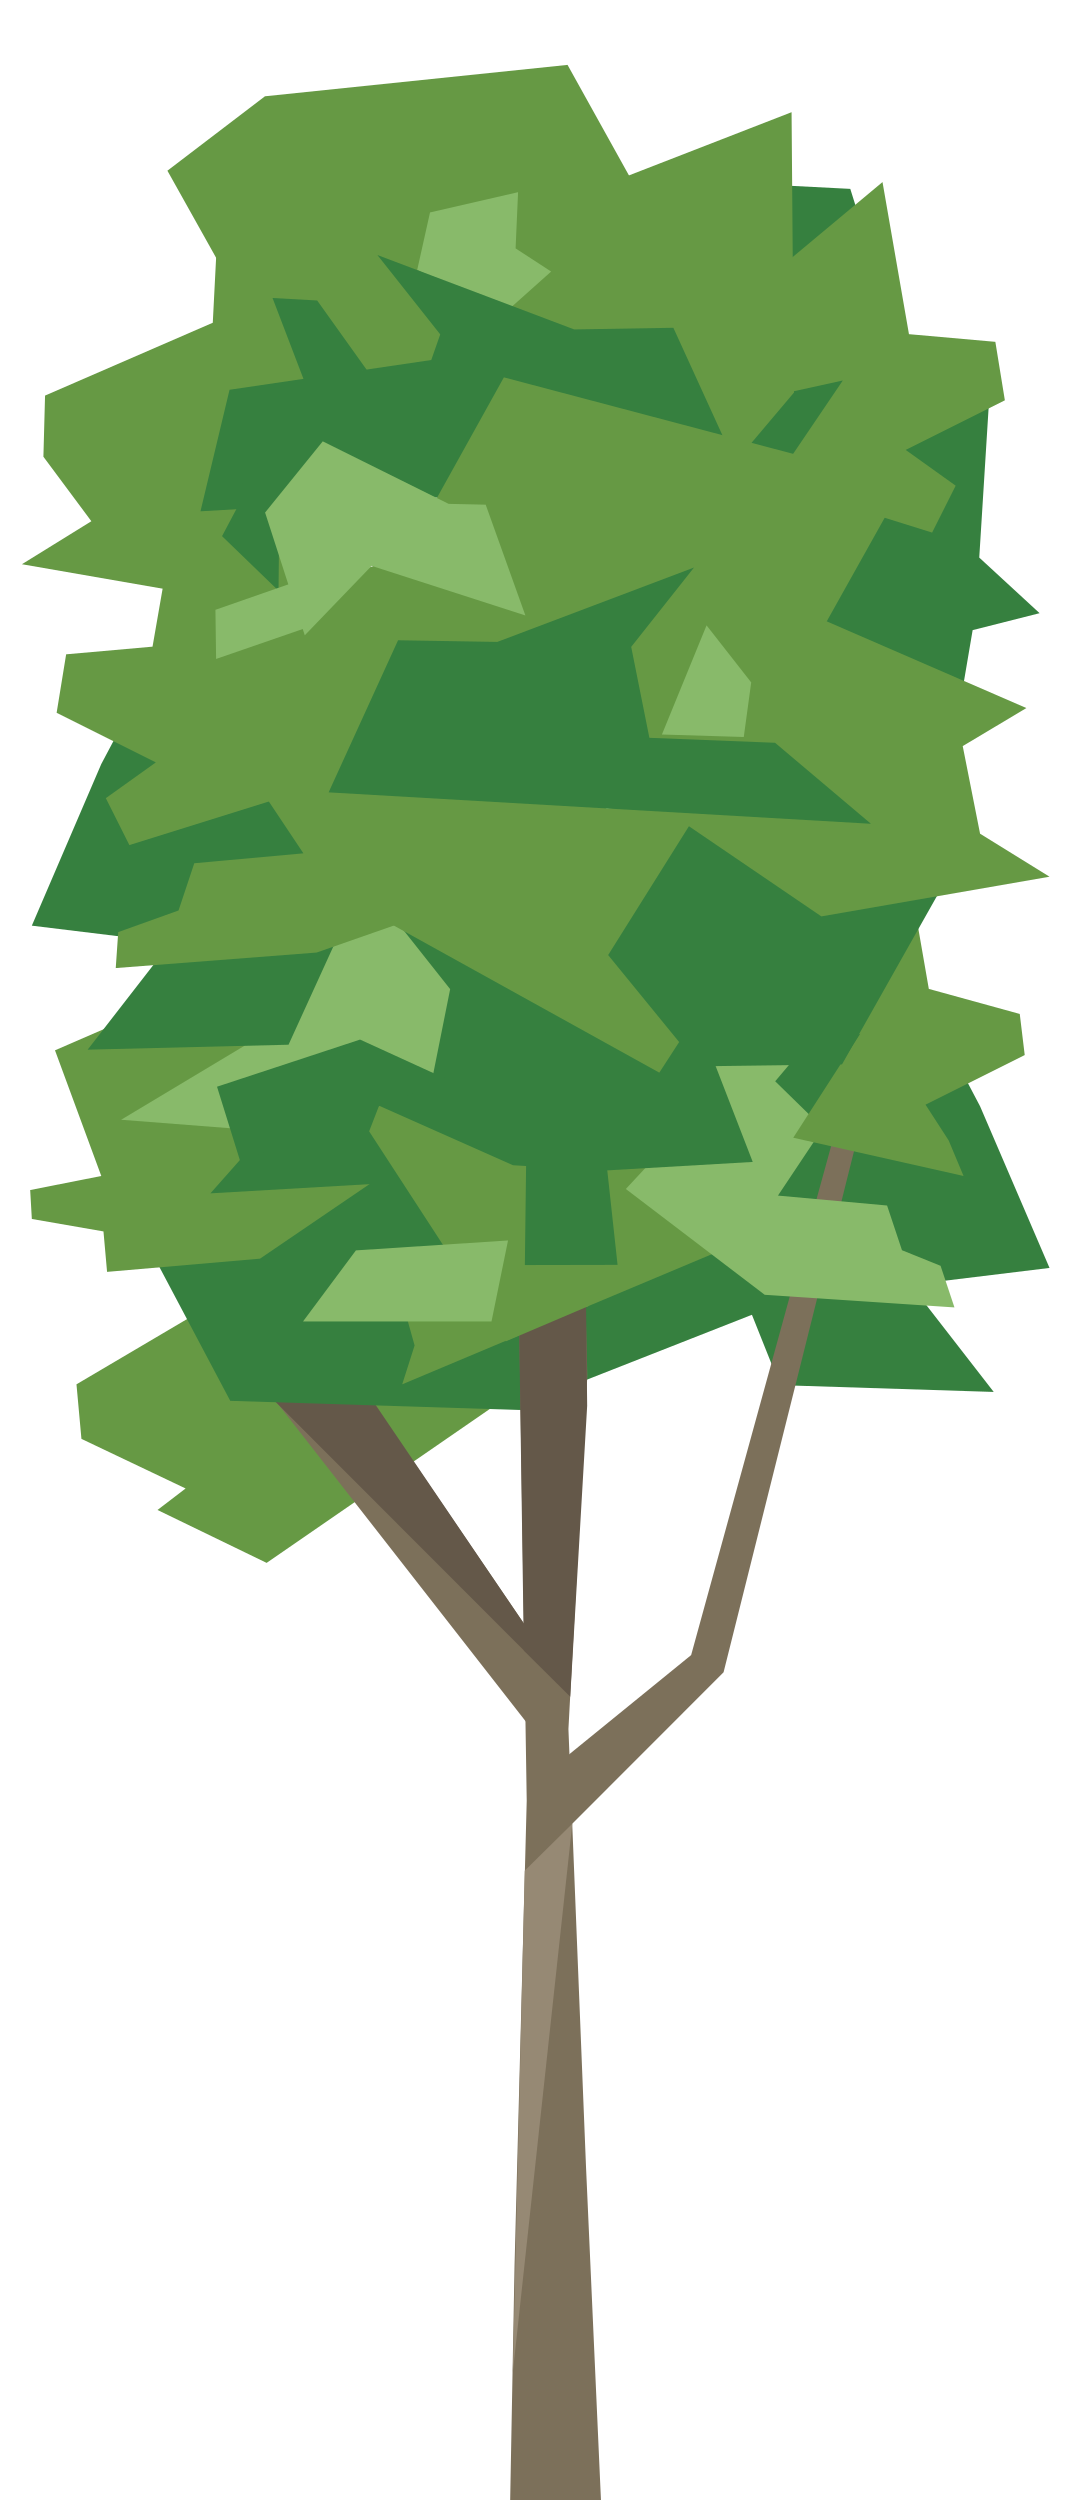
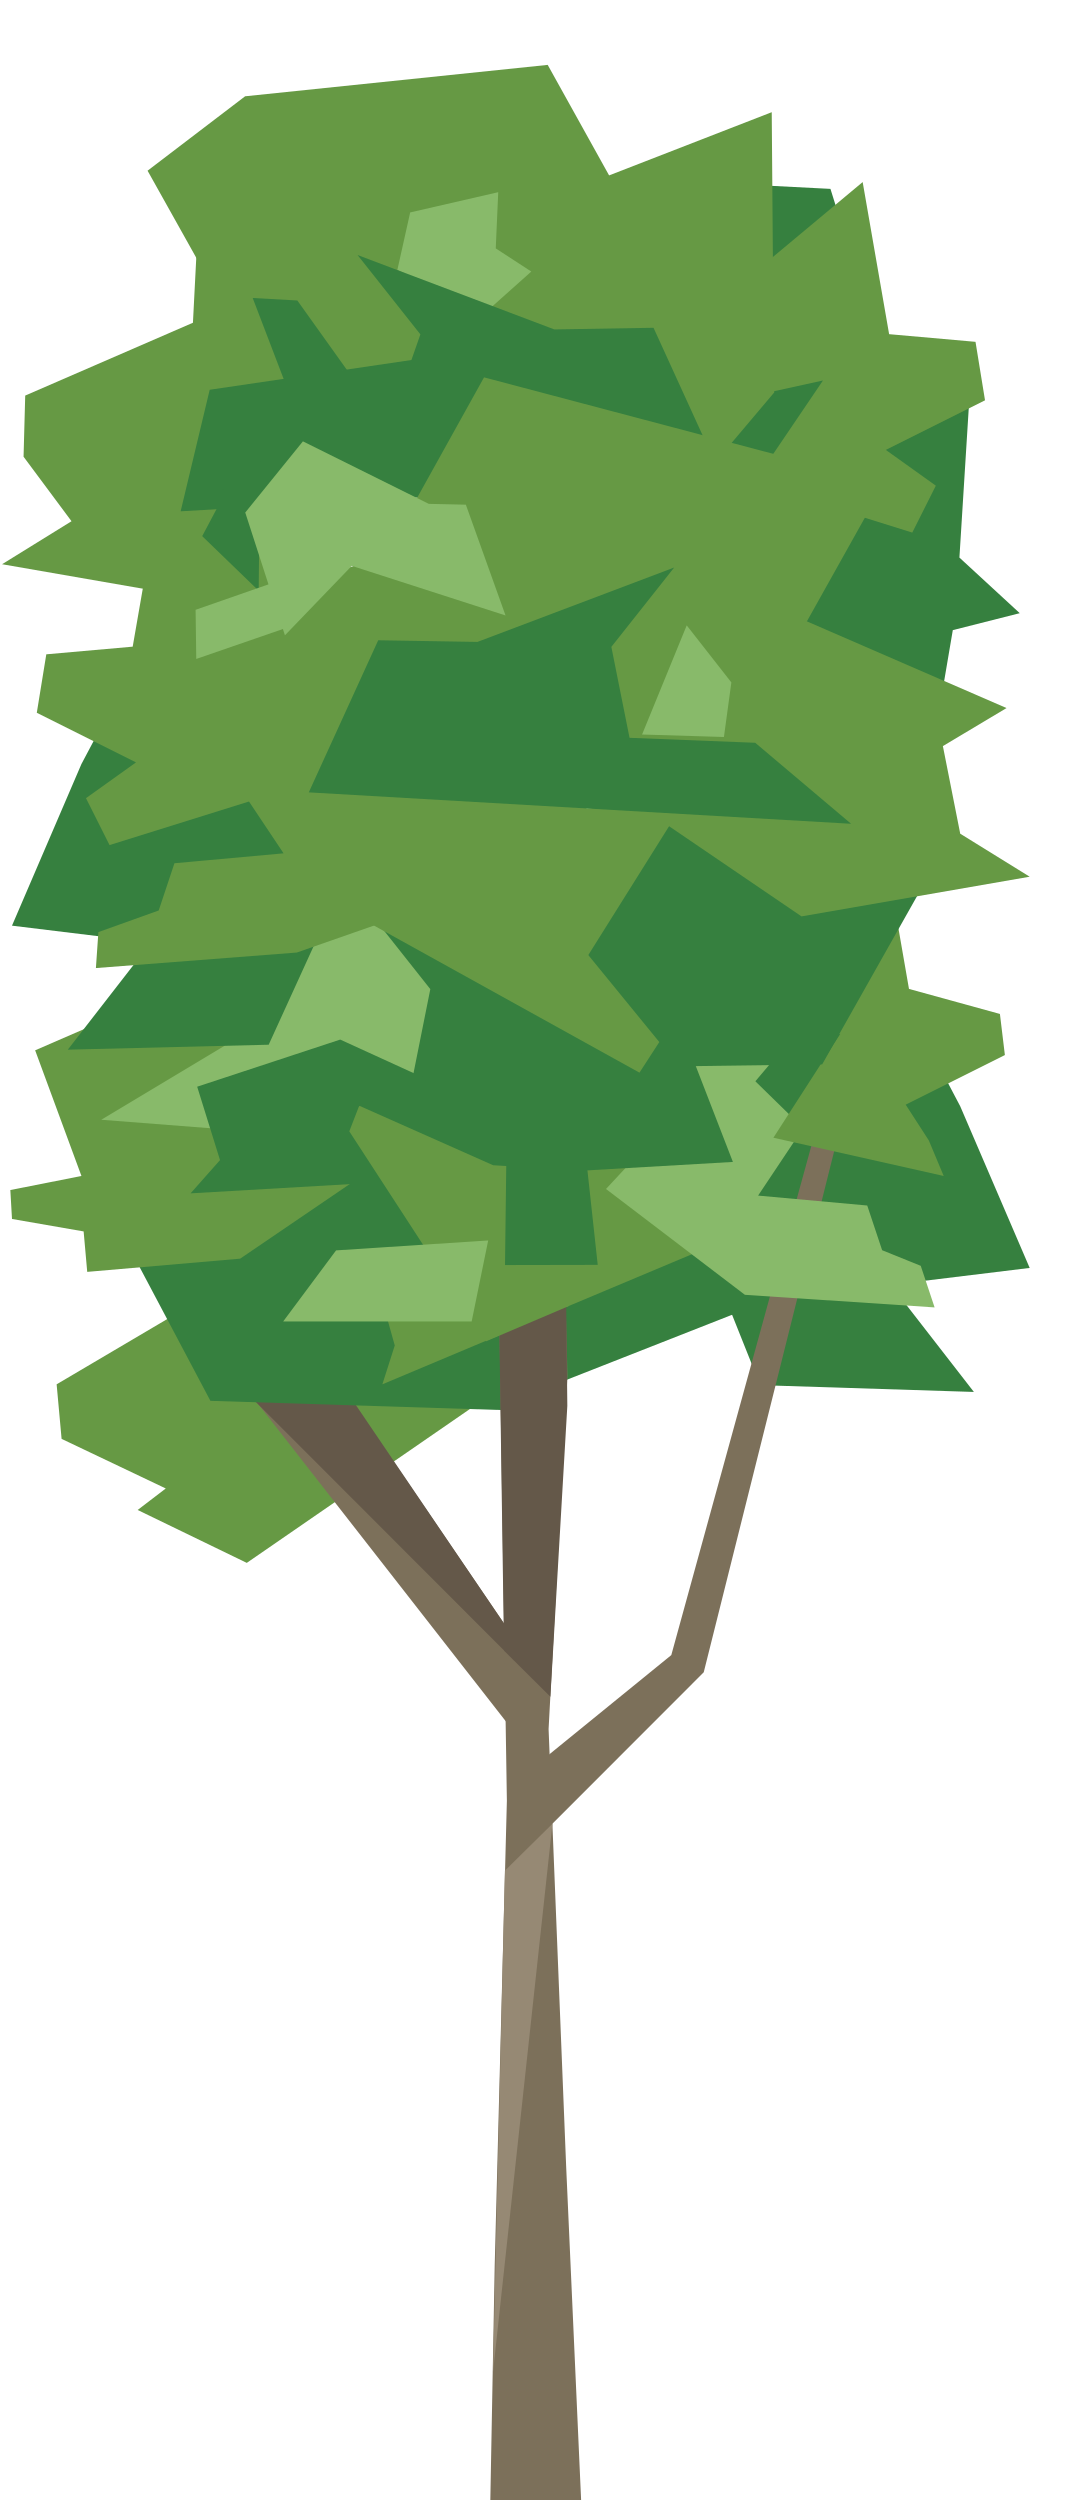
- <svg xmlns="http://www.w3.org/2000/svg" width="216px" height="504px" version="1.1" xml:space="preserve" style="fill-rule:evenodd;clip-rule:evenodd;stroke-linejoin:round;stroke-miterlimit:1.414;">
-   <g>
-     <g id="tree" transform="matrix(1,0,0,1,-12,-5)">
-       <g transform="matrix(1,0,0,1,5.4564,0)">
-         <path d="M167.628,98.327l-38.668,-1.248l-18.667,-28.999l-21.333,35.333l-60,-4.667l33.333,-20l-22,-39.333l19.667,-15.003l61,-6.33l20,36l27.333,2.666l-0.665,41.581Z" style="fill:#694;fill-rule:nonzero;" />
-       </g>
-       <g transform="matrix(1,0,0,1,5.4564,0)">
-         <path d="M205.962,85.41l-2,32l12.163,11.208l-13.497,3.416l-3.666,21.584l-34.587,-1l-19.5,-42.75l21.75,-25.75l-3.247,-41.789l14.584,0.748l10,32l18,10.333Z" style="fill:#36803f;fill-rule:nonzero;" />
-       </g>
-       <g transform="matrix(1,0,0,1,5.4564,0)">
-         <path d="M166.125,27.618l-8.649,3.361l-5.619,2.185l-27.23,10.583l-8,22.334l31,-10l18.832,13.666l-0.334,-42.129Z" style="fill:#694;fill-rule:nonzero;" />
-       </g>
-       <g transform="matrix(1,0,0,1,5.4564,0)">
-         <path d="M108.319,68.077l9.334,-8.333l-7.167,-4.667l0.5,-11.333l-17.75,4.083l-2.583,11.584l17.666,8.666Z" style="fill:#88ba6a;fill-rule:nonzero;" />
-       </g>
-       <g transform="matrix(1,0,0,1,5.4564,0)">
-         <path d="M92.736,114.827l-35.776,11.92l-46,-8l14,-8.667l-9.666,-13.003l0.333,-12.33l33.813,-14.683l0.854,-16.654l15.999,9.337l26.443,52.08Z" style="fill:#694;fill-rule:nonzero;" />
-       </g>
-       <g transform="matrix(1,0,0,1,5.4564,0)">
-         <path d="M161.293,61.035l2.829,23.378l12.335,-2.711l-14,20.667l32,10l4.749,-9.456l-10.083,-7.211l20,-10l-1.917,-11.789l-17.416,-1.544l-5.333,-30.667l-23.164,19.333Z" style="fill:#694;fill-rule:nonzero;" />
-       </g>
-       <g transform="matrix(1,0,0,1,5.4564,0)">
-         <path d="M82.627,56.412l39.666,15l20,-0.333l14,30.666l-109.333,6.334l5.859,-24.504l40.667,-5.998l1.807,-5.165l-12.666,-16Z" style="fill:#36803f;fill-rule:nonzero;" />
-       </g>
-       <g transform="matrix(1,0,0,1,5.4564,0)">
-         <path d="M108.628,286.744l-48.334,33.333l-22,-10.666l5.667,-4.334l-21,-10l-1,-11l33.333,-19.666" style="fill:#694;fill-rule:nonzero;" />
-       </g>
-       <g transform="matrix(1,0,0,1,5.4564,0)">
-         <path d="M76.963,280.744l37.333,54.667l-1.476,16.999l-53.857,-68.999l18,-2.667Z" style="fill:#7c705a;fill-rule:nonzero;" />
-       </g>
-       <g transform="matrix(1,0,0,1,5.4564,0)">
-         <path d="M61.878,287.41l20,0.25l30.289,44.672l5.25,10.668l-55.539,-55.59Z" style="fill:#645849;fill-rule:nonzero;" />
-       </g>
-       <g transform="matrix(1,0,0,1,5.4564,0)">
-         <path d="M34.963,253.411l18,34l63.333,2l-11.333,-44.667l-20,-5.333l-50,14Z" style="fill:#36803f;fill-rule:nonzero;" />
-       </g>
-       <g transform="matrix(1,0,0,1,5.4564,0)">
-         <path d="M90.295,237.411l-31.333,21.333l-30.834,2.666l-0.724,-8.154l-14.442,-2.512l-0.334,-5.834l14.334,-2.833l-9.333,-25.333l50.666,-22l22,42.667Z" style="fill:#694;fill-rule:nonzero;" />
-       </g>
-       <g transform="matrix(1,0,0,1,5.4564,0)">
-         <path d="M160.628,269.077l-39,15.333l-16,-22.667l18.333,-6.333l5.667,9l24,-10.667l7,15.334Z" style="fill:#36803f;fill-rule:nonzero;" />
-       </g>
-       <g transform="matrix(1,0,0,1,5.4564,0)">
-         <path d="M87.629,284.077l62.667,-26.334l-10.667,-45.333l-44,29.001l18.666,10l-26.5,16.501l2.333,8.334l-2.499,7.831Z" style="fill:#694;fill-rule:nonzero;" />
-       </g>
-       <g transform="matrix(1,0,0,1,5.4564,0)">
-         <path d="M174.295,222.41l-43.333,6.666l-18.667,-28.999l-21.333,35.333l-60,-4.667l33.333,-20l-22,-39.333l80.667,-21.333l20,36l27.333,2.666l4,33.667Z" style="fill:#88ba6a;fill-rule:nonzero;" />
-       </g>
-       <g transform="matrix(1,0,0,1,5.4564,0)">
-         <path d="M163.794,284.245l43.083,1.37l-16.749,-21.584l27.999,-3.416l-13.999,-32.584l-36.001,-68.416l0.5,56.5l-21.75,25.75l16.917,42.38Z" style="fill:#36803f;fill-rule:nonzero;" />
-       </g>
-       <g transform="matrix(1,0,0,1,5.4564,0)">
-         <path d="M117.877,361.448l28,-22.783l33.75,-122.717l6.5,-8.5l-33.71,134.678l-35.29,35.322l0.75,-16Z" style="fill:#7c705a;fill-rule:nonzero;" />
-       </g>
-       <g transform="matrix(1,0,0,1,5.4564,0)">
-         <path d="M113.5,180.619l-2.358,86.713l1.588,100.695l-2.457,93.723l-0.879,47.25l18.302,0l-3.018,-67.298l-3.539,-88.117l3.813,-71.262l-2.737,-106.853l-8.715,5.149Z" style="fill:#7c705a;fill-rule:nonzero;" />
-       </g>
-       <g transform="matrix(1,0,0,1,5.4564,0)">
-         <path d="M112.334,382.125l-2.415,101.21l11.998,-110.668" style="fill:#968974;fill-rule:nonzero;" />
-       </g>
-       <g transform="matrix(1,0,0,1,5.4564,0)">
-         <path d="M121.5,347.062l-9.344,-9.281l-0.989,-67.28l13.505,-4.235l0.244,22.151l-3.416,58.645Z" style="fill:#645849;fill-rule:nonzero;" />
-       </g>
-       <g transform="matrix(1,0,0,1,5.4564,0)">
-         <path d="M160.712,266.032l38.249,2.546l-2.796,-8.389l-7.783,-3.144l-3.004,-9.013l-22,-2l9.085,-13.619l-14.833,-14.501l-24.918,26.787l28,21.333Z" style="fill:#88ba6a;fill-rule:nonzero;" />
-       </g>
-       <g transform="matrix(1,0,0,1,5.4564,0)">
-         <path d="M168.461,193.032l0,24l11.5,-3.62l-13.5,20.954l34.333,7.712l-3,-7.166l-4.667,-7.213l20,-10l-1,-8.287l-18.333,-5.046l-5.333,-30.667l-20,19.333Z" style="fill:#694;fill-rule:nonzero;" />
-       </g>
-       <g transform="matrix(1,0,0,1,5.4564,0)">
-         <path d="M168.127,159.615l-41.498,16.129l-8,22.334l31,-10l18.832,13.666l-0.334,-42.129Z" style="fill:#694;fill-rule:nonzero;" />
-       </g>
-       <g transform="matrix(1,0,0,1,5.4564,0)">
-         <path d="M84.629,188.409l39.666,15l20,-0.333l14,36.17l-109.333,6.334l19.333,-21.838l25.334,-1l3.666,-18.333l-12.666,-16Z" style="fill:#36803f;fill-rule:nonzero;" />
-       </g>
-       <g transform="matrix(1,0,0,1,5.4564,0)">
-         <path d="M108.5,275.417l16.641,-7.089l-1.058,-27.576l-14.122,-0.839l-27,-12l-1.999,5.164l27.538,42.34Z" style="fill:#694;fill-rule:nonzero;" />
-       </g>
-       <g transform="matrix(1,0,0,1,5.4564,0)">
-         <path d="M78.296,257.077l30.666,-2l-3.333,16.333l-38,0l10.667,-14.333Z" style="fill:#88ba6a;fill-rule:nonzero;" />
-       </g>
-       <g transform="matrix(1,0,0,1,5.4564,0)">
-         <path d="M109.918,170.597l3.127,9.402l-18.691,0.036l-0.226,-9.459l15.79,0.021Z" style="fill:#694;fill-rule:nonzero;" />
-       </g>
-       <g transform="matrix(1,0,0,1,5.4564,0)">
-         <path d="M128.443,236.099l2.602,23.9l-18.692,0.036l0.3,-23.957l15.79,0.021Z" style="fill:#36803f;fill-rule:nonzero;" />
-       </g>
-       <g transform="matrix(1,0,0,1,5.4564,0)">
-         <path d="M196.125,184.411l-19.831,35.167l-61.502,0.833l11.333,-44.667l20,-5.333l50,14Z" style="fill:#36803f;fill-rule:nonzero;" />
-       </g>
-       <g transform="matrix(1,0,0,1,5.4564,0)">
-         <path d="M140.793,168.411l31.333,21.333l46,-8l-14,-8.667l-3.498,-17.667l12.831,-7.666l-50.666,-22l-22,42.667Z" style="fill:#694;fill-rule:nonzero;" />
-       </g>
-       <g transform="matrix(1,0,0,1,5.4564,0)">
-         <path d="M143.459,215.077l-3.999,6.169l-58.668,-32.503l10.667,-45.333l44,29.001l-18.666,10l26.666,32.666Z" style="fill:#694;fill-rule:nonzero;" />
-       </g>
-       <g transform="matrix(1,0,0,1,5.4564,0)">
-         <path d="M64.711,215.615l-40.5,1l16.749,-21.584l-27.999,-3.416l13.999,-32.584l28.502,-53.788l0.167,-6.666l7.332,-0.628l-0.5,49.166l21.75,25.75l-19.5,42.75Z" style="fill:#36803f;fill-rule:nonzero;" />
-       </g>
-       <g transform="matrix(1,0,0,1,5.4564,0)">
-         <path d="M70.376,197.032l-40.498,3.128l0.5,-7.25l12.159,-4.357l3.173,-9.521l22,-2l-9.085,-13.619l14.833,-14.501l24.337,29.498l-11.333,0.333l0,12.667l-16.086,5.622Z" style="fill:#694;fill-rule:nonzero;" />
-       </g>
-       <g transform="matrix(1,0,0,1,5.4564,0)">
-         <path d="M62.627,124.032l0.335,23.378l5.524,7.167l-3.859,10.789l-32,10l-4.749,-9.456l10.083,-7.211l-20,-10l1.917,-11.789l17.416,-1.544l5.333,-30.667l20,19.333Z" style="fill:#694;fill-rule:nonzero;" />
-       </g>
-       <g transform="matrix(1,0,0,1,5.4564,0)">
-         <path d="M123.792,206.077l-18.666,-8l4.666,-26.334l40.334,-7.666l-26.334,42Z" style="fill:#694;fill-rule:nonzero;" />
-       </g>
-       <g transform="matrix(1,0,0,1,5.4564,0)">
-         <path d="M79.128,214.577l-28.834,9.501l4.667,15l41.667,-16.501l-17.5,-8Z" style="fill:#36803f;fill-rule:nonzero;" />
-       </g>
-       <g transform="matrix(1,0,0,1,5.4564,0)">
-         <path d="M56.793,153.41l43.333,6.666l18.667,-28.999l21.333,35.333l60,-4.667l-33.333,-20l22,-39.333l-80.667,-21.333l-20,36l-24.807,8l-6.526,28.333Z" style="fill:#694;fill-rule:nonzero;" />
-       </g>
-       <g transform="matrix(1,0,0,1,5.4564,0)">
-         <path d="M59.986,108.327l11.624,-14.351l25.376,12.601l7.473,0.167l8,22.334l-31,-10l-13.473,13.999l-8,-24.75Z" style="fill:#88ba6a;fill-rule:nonzero;" />
-       </g>
-       <g transform="matrix(1,0,0,1,5.4564,0)">
-         <path d="M146.459,119.409l-39.666,15l-20,-0.333l-14,30.666l109.333,6.334l-19.333,-16.334l-25.334,-1l-3.666,-18.333l12.666,-16Z" style="fill:#36803f;fill-rule:nonzero;" />
-       </g>
-       <g transform="matrix(1,0,0,1,5.4564,0)">
-         <path d="M49.976,127.935l0.133,9.908l17.666,-6.102l-2.891,-9.008l-14.908,5.202Z" style="fill:#88ba6a;fill-rule:nonzero;" />
-       </g>
-       <g transform="matrix(1,0,0,1,5.4564,0)">
-         <path d="M67.986,82.077l-6.5,-17l9,0.5l10,14l-12.5,2.5Z" style="fill:#36803f;fill-rule:nonzero;" />
-       </g>
-       <g transform="matrix(1,0,0,1,5.4564,0)">
-         <path d="M139.986,153.077l16.5,0.5l1.5,-11l-9,-11.5l-9,22Z" style="fill:#88ba6a;fill-rule:nonzero;" />
-       </g>
+ <svg xmlns="http://www.w3.org/2000/svg" width="100%" height="100%" viewBox="0 0 216 504" version="1.1" xml:space="preserve" style="fill-rule:evenodd;clip-rule:evenodd;stroke-linejoin:round;stroke-miterlimit:1.414;">
+   <g id="tree" transform="matrix(1,0,0,1,-12,-5)">
+     <g transform="matrix(1,0,0,1,1.4564,0)">
+       <path d="M167.628,98.327L128.96,97.079L110.293,68.08L88.96,103.413L28.96,98.746L62.293,78.746L40.293,39.413L59.96,24.41L120.96,18.08L140.96,54.08L168.293,56.746L167.628,98.327Z" style="fill:rgb(102,153,68);fill-rule:nonzero;" />
+     </g>
+     <g transform="matrix(1,0,0,1,1.4564,0)">
+       <path d="M205.962,85.41L203.962,117.41L216.125,128.618L202.628,132.034L198.962,153.618L164.375,152.618L144.875,109.868L166.625,84.118L163.378,42.329L177.962,43.077L187.962,75.077L205.962,85.41Z" style="fill:rgb(54,128,63);fill-rule:nonzero;" />
+     </g>
+     <g transform="matrix(1,0,0,1,1.4564,0)">
+       <path d="M166.125,27.618L157.476,30.979L151.857,33.164L124.627,43.747L116.627,66.081L147.627,56.081L166.459,69.747L166.125,27.618Z" style="fill:rgb(102,153,68);fill-rule:nonzero;" />
+     </g>
+     <g transform="matrix(1,0,0,1,1.4564,0)">
+       <path d="M108.319,68.077L117.653,59.744L110.486,55.077L110.986,43.744L93.236,47.827L90.653,59.411L108.319,68.077Z" style="fill:rgb(136,186,106);fill-rule:nonzero;" />
+     </g>
+     <g transform="matrix(1,0,0,1,1.4564,0)">
+       <path d="M92.736,114.827L56.96,126.747L10.96,118.747L24.96,110.08L15.294,97.077L15.627,84.747L49.44,70.064L50.294,53.41L66.293,62.747L92.736,114.827Z" style="fill:rgb(102,153,68);fill-rule:nonzero;" />
+     </g>
+     <g transform="matrix(1,0,0,1,1.4564,0)">
+       <path d="M161.293,61.035L164.122,84.413L176.457,81.702L162.457,102.369L194.457,112.369L199.206,102.913L189.123,95.702L209.123,85.702L207.206,73.913L189.79,72.369L184.457,41.702L161.293,61.035Z" style="fill:rgb(102,153,68);fill-rule:nonzero;" />
+     </g>
+     <g transform="matrix(1,0,0,1,1.4564,0)">
+       <path d="M82.627,56.412L122.293,71.412L142.293,71.079L156.293,101.745L46.96,108.079L52.819,83.575L93.486,77.577L95.293,72.412L82.627,56.412Z" style="fill:rgb(54,128,63);fill-rule:nonzero;" />
+     </g>
+     <g transform="matrix(1,0,0,1,1.4564,0)">
+       <path d="M108.628,286.744L60.294,320.077L38.294,309.411L43.961,305.077L22.961,295.077L21.961,284.077L55.294,264.411" style="fill:rgb(102,153,68);fill-rule:nonzero;" />
+     </g>
+     <g transform="matrix(1,0,0,1,1.4564,0)">
+       <path d="M76.963,280.744L114.296,335.411L112.82,352.41L58.963,283.411L76.963,280.744Z" style="fill:rgb(124,112,90);fill-rule:nonzero;" />
+     </g>
+     <g transform="matrix(1,0,0,1,1.4564,0)">
+       <path d="M61.878,287.41L81.878,287.66L112.167,332.332L117.417,343L61.878,287.41Z" style="fill:rgb(100,88,73);fill-rule:nonzero;" />
+     </g>
+     <g transform="matrix(1,0,0,1,1.4564,0)">
+       <path d="M34.963,253.411L52.963,287.411L116.296,289.411L104.963,244.744L84.963,239.411L34.963,253.411Z" style="fill:rgb(54,128,63);fill-rule:nonzero;" />
+     </g>
+     <g transform="matrix(1,0,0,1,1.4564,0)">
+       <path d="M90.295,237.411L58.962,258.744L28.128,261.41L27.404,253.256L12.962,250.744L12.628,244.91L26.962,242.077L17.629,216.744L68.295,194.744L90.295,237.411Z" style="fill:rgb(102,153,68);fill-rule:nonzero;" />
+     </g>
+     <g transform="matrix(1,0,0,1,1.4564,0)">
+       <path d="M160.628,269.077L121.628,284.41L105.628,261.743L123.961,255.41L129.628,264.41L153.628,253.743L160.628,269.077Z" style="fill:rgb(54,128,63);fill-rule:nonzero;" />
+     </g>
+     <g transform="matrix(1,0,0,1,1.4564,0)">
+       <path d="M87.629,284.077L150.296,257.743L139.629,212.41L95.629,241.411L114.295,251.411L87.795,267.912L90.128,276.246L87.629,284.077Z" style="fill:rgb(102,153,68);fill-rule:nonzero;" />
+     </g>
+     <g transform="matrix(1,0,0,1,1.4564,0)">
+       <path d="M174.295,222.41L130.962,229.076L112.295,200.077L90.962,235.41L30.962,230.743L64.295,210.743L42.295,171.41L122.962,150.077L142.962,186.077L170.295,188.743L174.295,222.41Z" style="fill:rgb(136,186,106);fill-rule:nonzero;" />
+     </g>
+     <g transform="matrix(1,0,0,1,1.4564,0)">
+       <path d="M163.794,284.245L206.877,285.615L190.128,264.031L218.127,260.615L204.128,228.031L168.127,159.615L168.627,216.115L146.877,241.865L163.794,284.245Z" style="fill:rgb(54,128,63);fill-rule:nonzero;" />
+     </g>
+     <g transform="matrix(1,0,0,1,1.4564,0)">
+       <path d="M117.877,361.448L145.877,338.665L179.627,215.948L186.127,207.448L152.417,342.126L117.127,377.448L117.877,361.448Z" style="fill:rgb(124,112,90);fill-rule:nonzero;" />
+     </g>
+     <g transform="matrix(1,0,0,1,1.4564,0)">
+       <path d="M113.5,180.619L111.142,267.332L112.73,368.027L110.273,461.75L109.394,509L127.696,509L124.678,441.702L121.139,353.585L124.952,282.323L122.215,175.47L113.5,180.619Z" style="fill:rgb(124,112,90);fill-rule:nonzero;" />
+     </g>
+     <g transform="matrix(1,0,0,1,1.4564,0)">
+       <path d="M112.334,382.125L109.919,483.335L121.917,372.667" style="fill:rgb(150,137,116);fill-rule:nonzero;" />
+     </g>
+     <g transform="matrix(1,0,0,1,1.4564,0)">
+       <path d="M121.5,347.063L112.156,337.782L111.167,270.501L124.672,266.267L124.916,288.418L121.5,347.063Z" style="fill:rgb(100,88,73);fill-rule:nonzero;" />
+     </g>
+     <g transform="matrix(1,0,0,1,1.4564,0)">
+       <path d="M160.712,266.032L198.961,268.578L196.165,260.189L188.382,257.045L185.378,248.032L163.378,246.032L172.463,232.413L157.63,217.912L132.712,244.699L160.712,266.032Z" style="fill:rgb(136,186,106);fill-rule:nonzero;" />
+     </g>
+     <g transform="matrix(1,0,0,1,1.4564,0)">
+       <path d="M168.461,193.032L168.461,217.032L179.961,213.412L166.461,234.366L200.794,242.078L197.794,234.912L193.127,227.699L213.127,217.699L212.127,209.412L193.794,204.366L188.461,173.699L168.461,193.032Z" style="fill:rgb(102,153,68);fill-rule:nonzero;" />
+     </g>
+     <g transform="matrix(1,0,0,1,1.4564,0)">
+       <path d="M168.127,159.615L126.629,175.744L118.629,198.078L149.629,188.078L168.461,201.744L168.127,159.615Z" style="fill:rgb(102,153,68);fill-rule:nonzero;" />
+     </g>
+     <g transform="matrix(1,0,0,1,1.4564,0)">
+       <path d="M84.629,188.409L124.295,203.409L144.295,203.076L158.295,239.246L48.962,245.58L68.295,223.742L93.629,222.742L97.295,204.409L84.629,188.409Z" style="fill:rgb(54,128,63);fill-rule:nonzero;" />
+     </g>
+     <g transform="matrix(1,0,0,1,1.4564,0)">
+       <path d="M108.5,275.417L125.141,268.328L124.083,240.752L109.961,239.913L82.961,227.913L80.962,233.077L108.5,275.417Z" style="fill:rgb(102,153,68);fill-rule:nonzero;" />
+     </g>
+     <g transform="matrix(1,0,0,1,1.4564,0)">
+       <path d="M78.296,257.077L108.962,255.077L105.629,271.41L67.629,271.41L78.296,257.077Z" style="fill:rgb(136,186,106);fill-rule:nonzero;" />
+     </g>
+     <g transform="matrix(1,0,0,1,1.4564,0)">
+       <path d="M109.918,170.597L113.045,179.999L94.354,180.035L94.128,170.576L109.918,170.597Z" style="fill:rgb(102,153,68);fill-rule:nonzero;" />
+     </g>
+     <g transform="matrix(1,0,0,1,1.4564,0)">
+       <path d="M128.443,236.099L131.045,259.999L112.353,260.035L112.653,236.078L128.443,236.099Z" style="fill:rgb(54,128,63);fill-rule:nonzero;" />
+     </g>
+     <g transform="matrix(1,0,0,1,1.4564,0)">
+       <path d="M196.125,184.411L176.294,219.578L114.792,220.411L126.125,175.744L146.125,170.411L196.125,184.411Z" style="fill:rgb(54,128,63);fill-rule:nonzero;" />
+     </g>
+     <g transform="matrix(1,0,0,1,1.4564,0)">
+       <path d="M140.793,168.411L172.126,189.744L218.126,181.744L204.126,173.077L200.628,155.41L213.459,147.744L162.793,125.744L140.793,168.411Z" style="fill:rgb(102,153,68);fill-rule:nonzero;" />
+     </g>
+     <g transform="matrix(1,0,0,1,1.4564,0)">
+       <path d="M143.459,215.077L139.46,221.246L80.792,188.743L91.459,143.41L135.459,172.411L116.793,182.411L143.459,215.077Z" style="fill:rgb(102,153,68);fill-rule:nonzero;" />
+     </g>
+     <g transform="matrix(1,0,0,1,1.4564,0)">
+       <path d="M64.711,215.615L24.211,216.615L40.96,195.031L12.961,191.615L26.96,159.031L55.462,105.243L55.629,98.577L62.961,97.949L62.461,147.115L84.211,172.865L64.711,215.615Z" style="fill:rgb(54,128,63);fill-rule:nonzero;" />
+     </g>
+     <g transform="matrix(1,0,0,1,1.4564,0)">
+       <path d="M70.376,197.032L29.878,200.16L30.378,192.91L42.537,188.553L45.71,179.032L67.71,177.032L58.625,163.413L73.458,148.912L97.795,178.41L86.462,178.743L86.462,191.41L70.376,197.032Z" style="fill:rgb(102,153,68);fill-rule:nonzero;" />
+     </g>
+     <g transform="matrix(1,0,0,1,1.4564,0)">
+       <path d="M62.627,124.032L62.962,147.41L68.486,154.577L64.627,165.366L32.627,175.366L27.878,165.91L37.961,158.699L17.961,148.699L19.878,136.91L37.294,135.366L42.627,104.699L62.627,124.032Z" style="fill:rgb(102,153,68);fill-rule:nonzero;" />
+     </g>
+     <g transform="matrix(1,0,0,1,1.4564,0)">
+       <path d="M123.792,206.077L105.126,198.077L109.792,171.743L150.126,164.077L123.792,206.077Z" style="fill:rgb(102,153,68);fill-rule:nonzero;" />
+     </g>
+     <g transform="matrix(1,0,0,1,1.4564,0)">
+       <path d="M79.128,214.577L50.294,224.078L54.961,239.078L96.628,222.577L79.128,214.577Z" style="fill:rgb(54,128,63);fill-rule:nonzero;" />
+     </g>
+     <g transform="matrix(1,0,0,1,1.4564,0)">
+       <path d="M56.793,153.41L100.126,160.076L118.793,131.077L140.126,166.41L200.126,161.743L166.793,141.743L188.793,102.41L108.126,81.077L88.126,117.077L63.319,125.077L56.793,153.41Z" style="fill:rgb(102,153,68);fill-rule:nonzero;" />
+     </g>
+     <g transform="matrix(1,0,0,1,1.4564,0)">
+       <path d="M59.986,108.327L71.61,93.976L96.986,106.577L104.459,106.744L112.459,129.078L81.459,119.078L67.986,133.077L59.986,108.327Z" style="fill:rgb(136,186,106);fill-rule:nonzero;" />
+     </g>
+     <g transform="matrix(1,0,0,1,1.4564,0)">
+       <path d="M146.459,119.409L106.793,134.409L86.793,134.076L72.793,164.742L182.126,171.076L162.793,154.742L137.459,153.742L133.793,135.409L146.459,119.409Z" style="fill:rgb(54,128,63);fill-rule:nonzero;" />
+     </g>
+     <g transform="matrix(1,0,0,1,1.4564,0)">
+       <path d="M49.976,127.935L50.109,137.843L67.775,131.742L64.884,122.733L49.976,127.935Z" style="fill:rgb(136,186,106);fill-rule:nonzero;" />
+     </g>
+     <g transform="matrix(1,0,0,1,1.4564,0)">
+       <path d="M67.986,82.077L61.486,65.077L70.486,65.577L80.486,79.577L67.986,82.077Z" style="fill:rgb(54,128,63);fill-rule:nonzero;" />
+     </g>
+     <g transform="matrix(1,0,0,1,1.4564,0)">
+       <path d="M139.986,153.077L156.486,153.577L157.986,142.577L148.986,131.077L139.986,153.077Z" style="fill:rgb(136,186,106);fill-rule:nonzero;" />
    </g>
  </g>
</svg>
